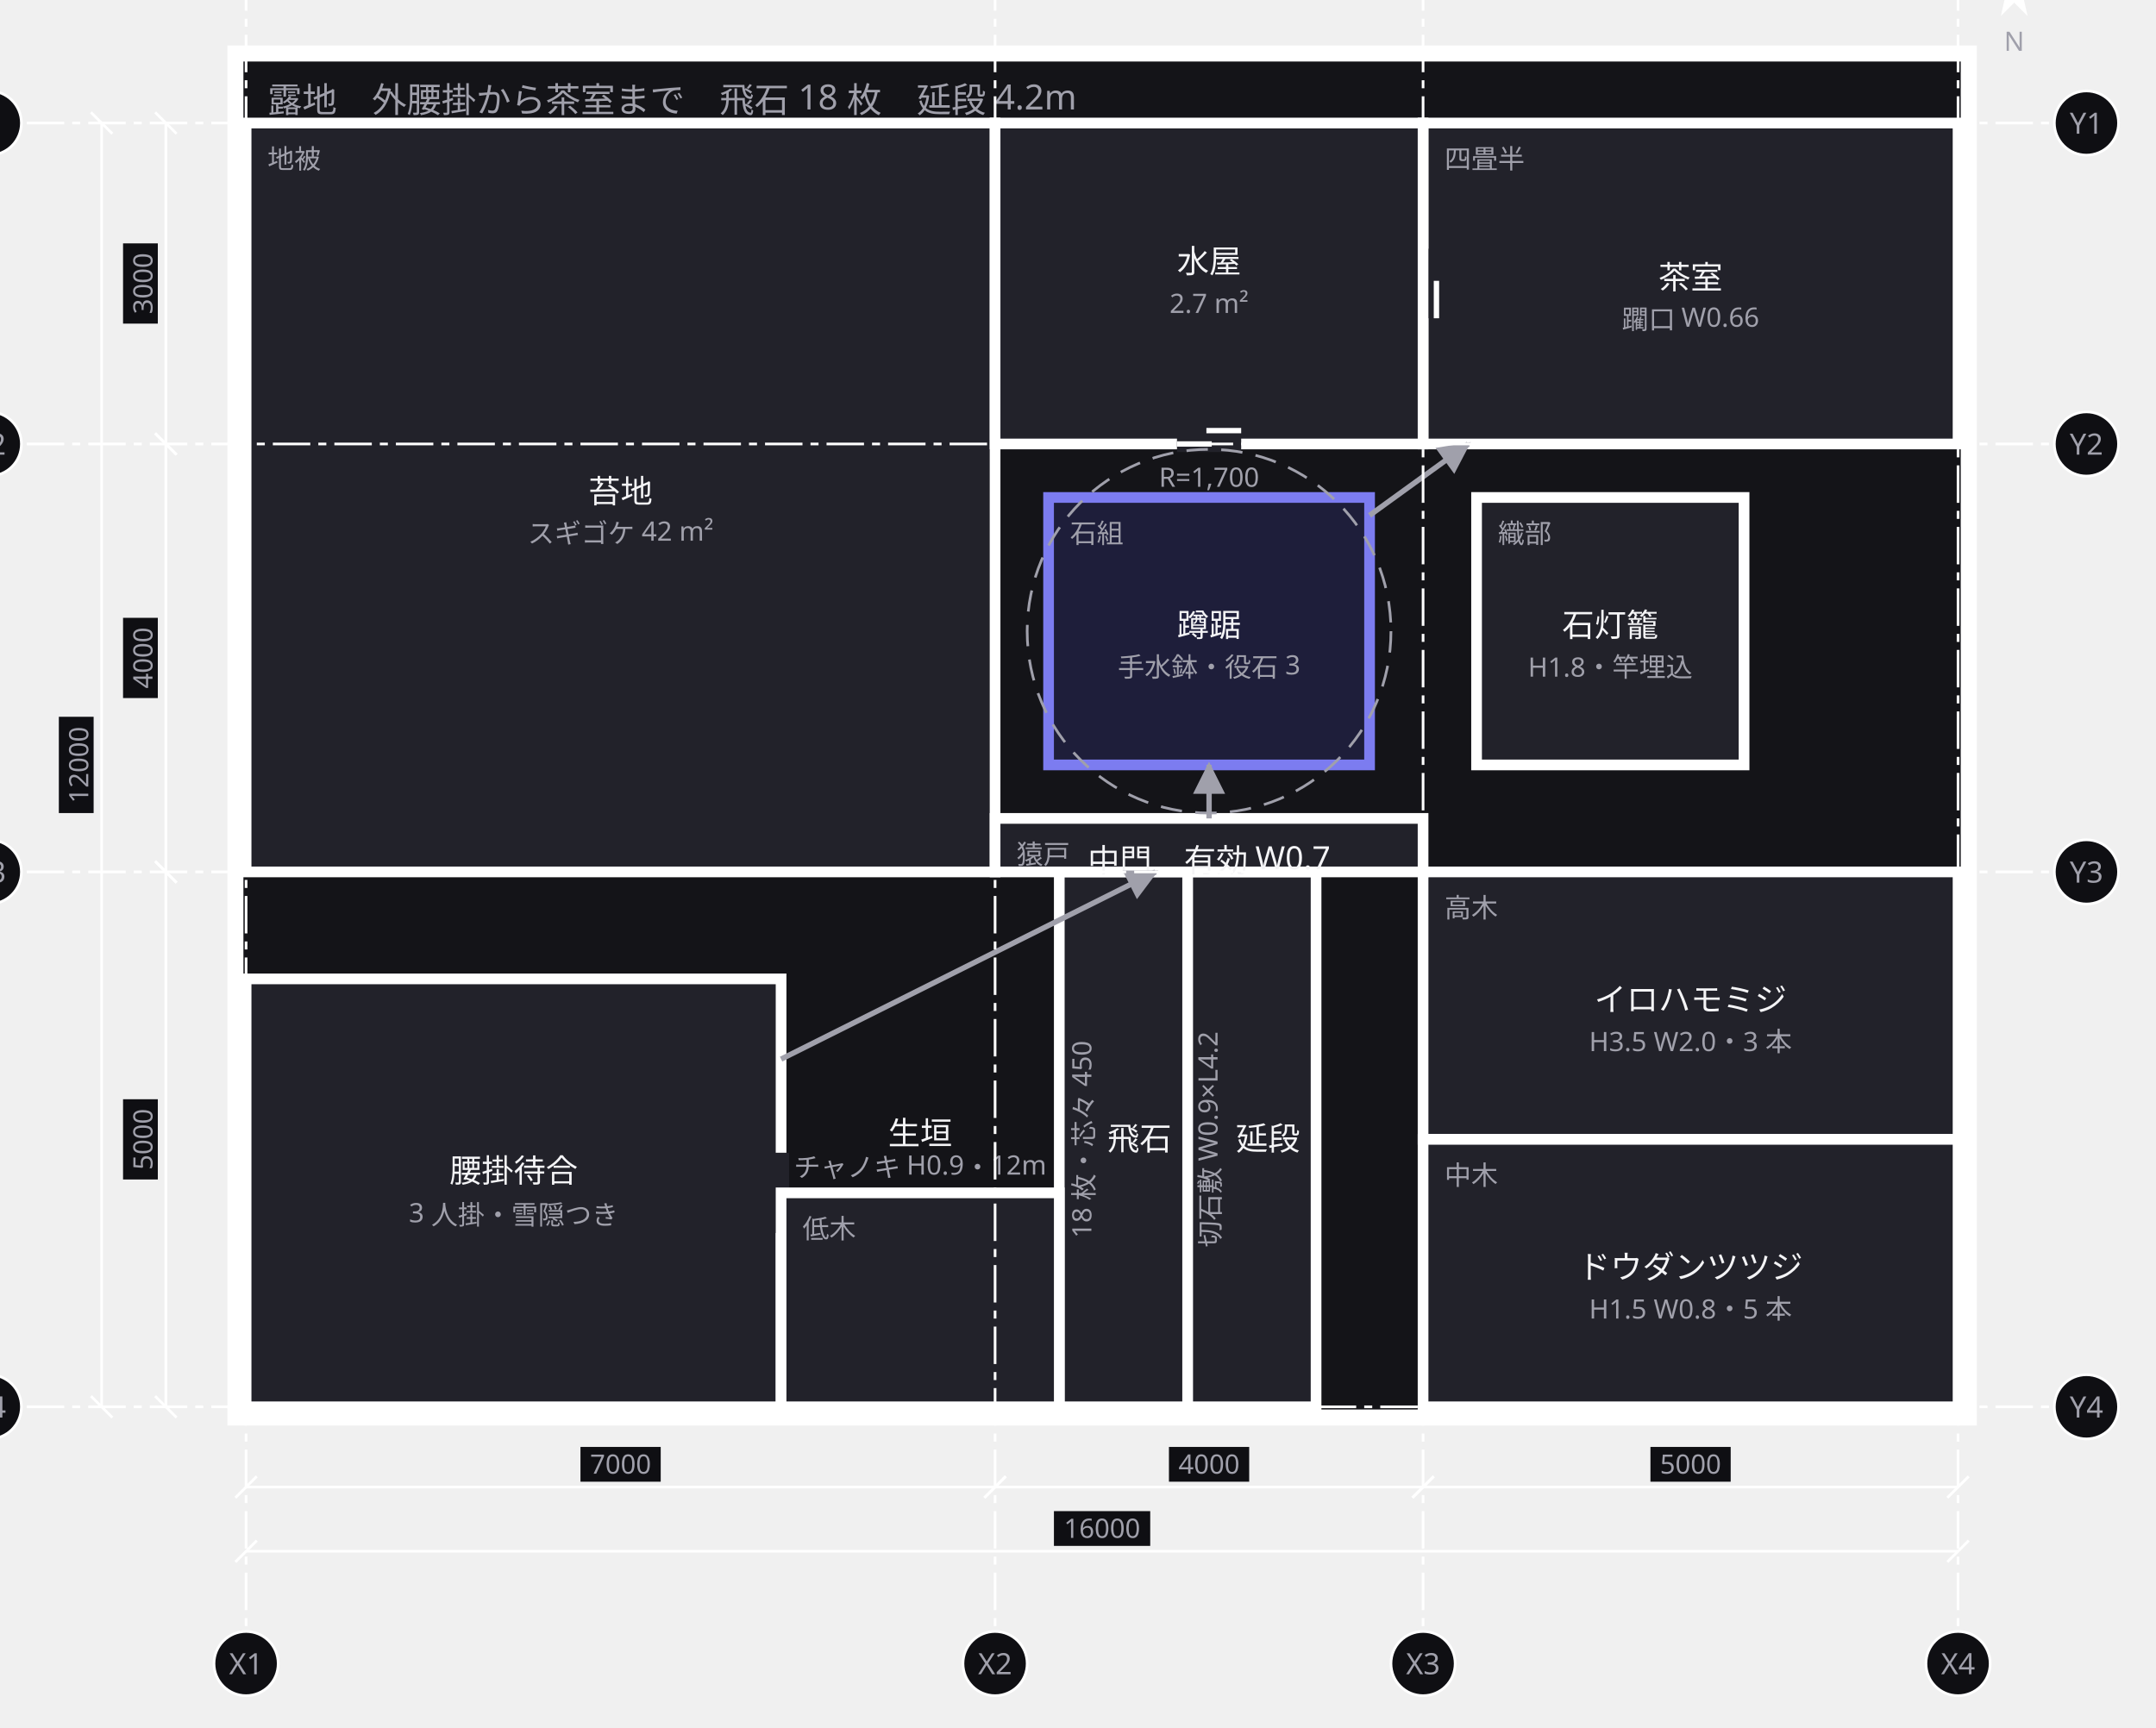
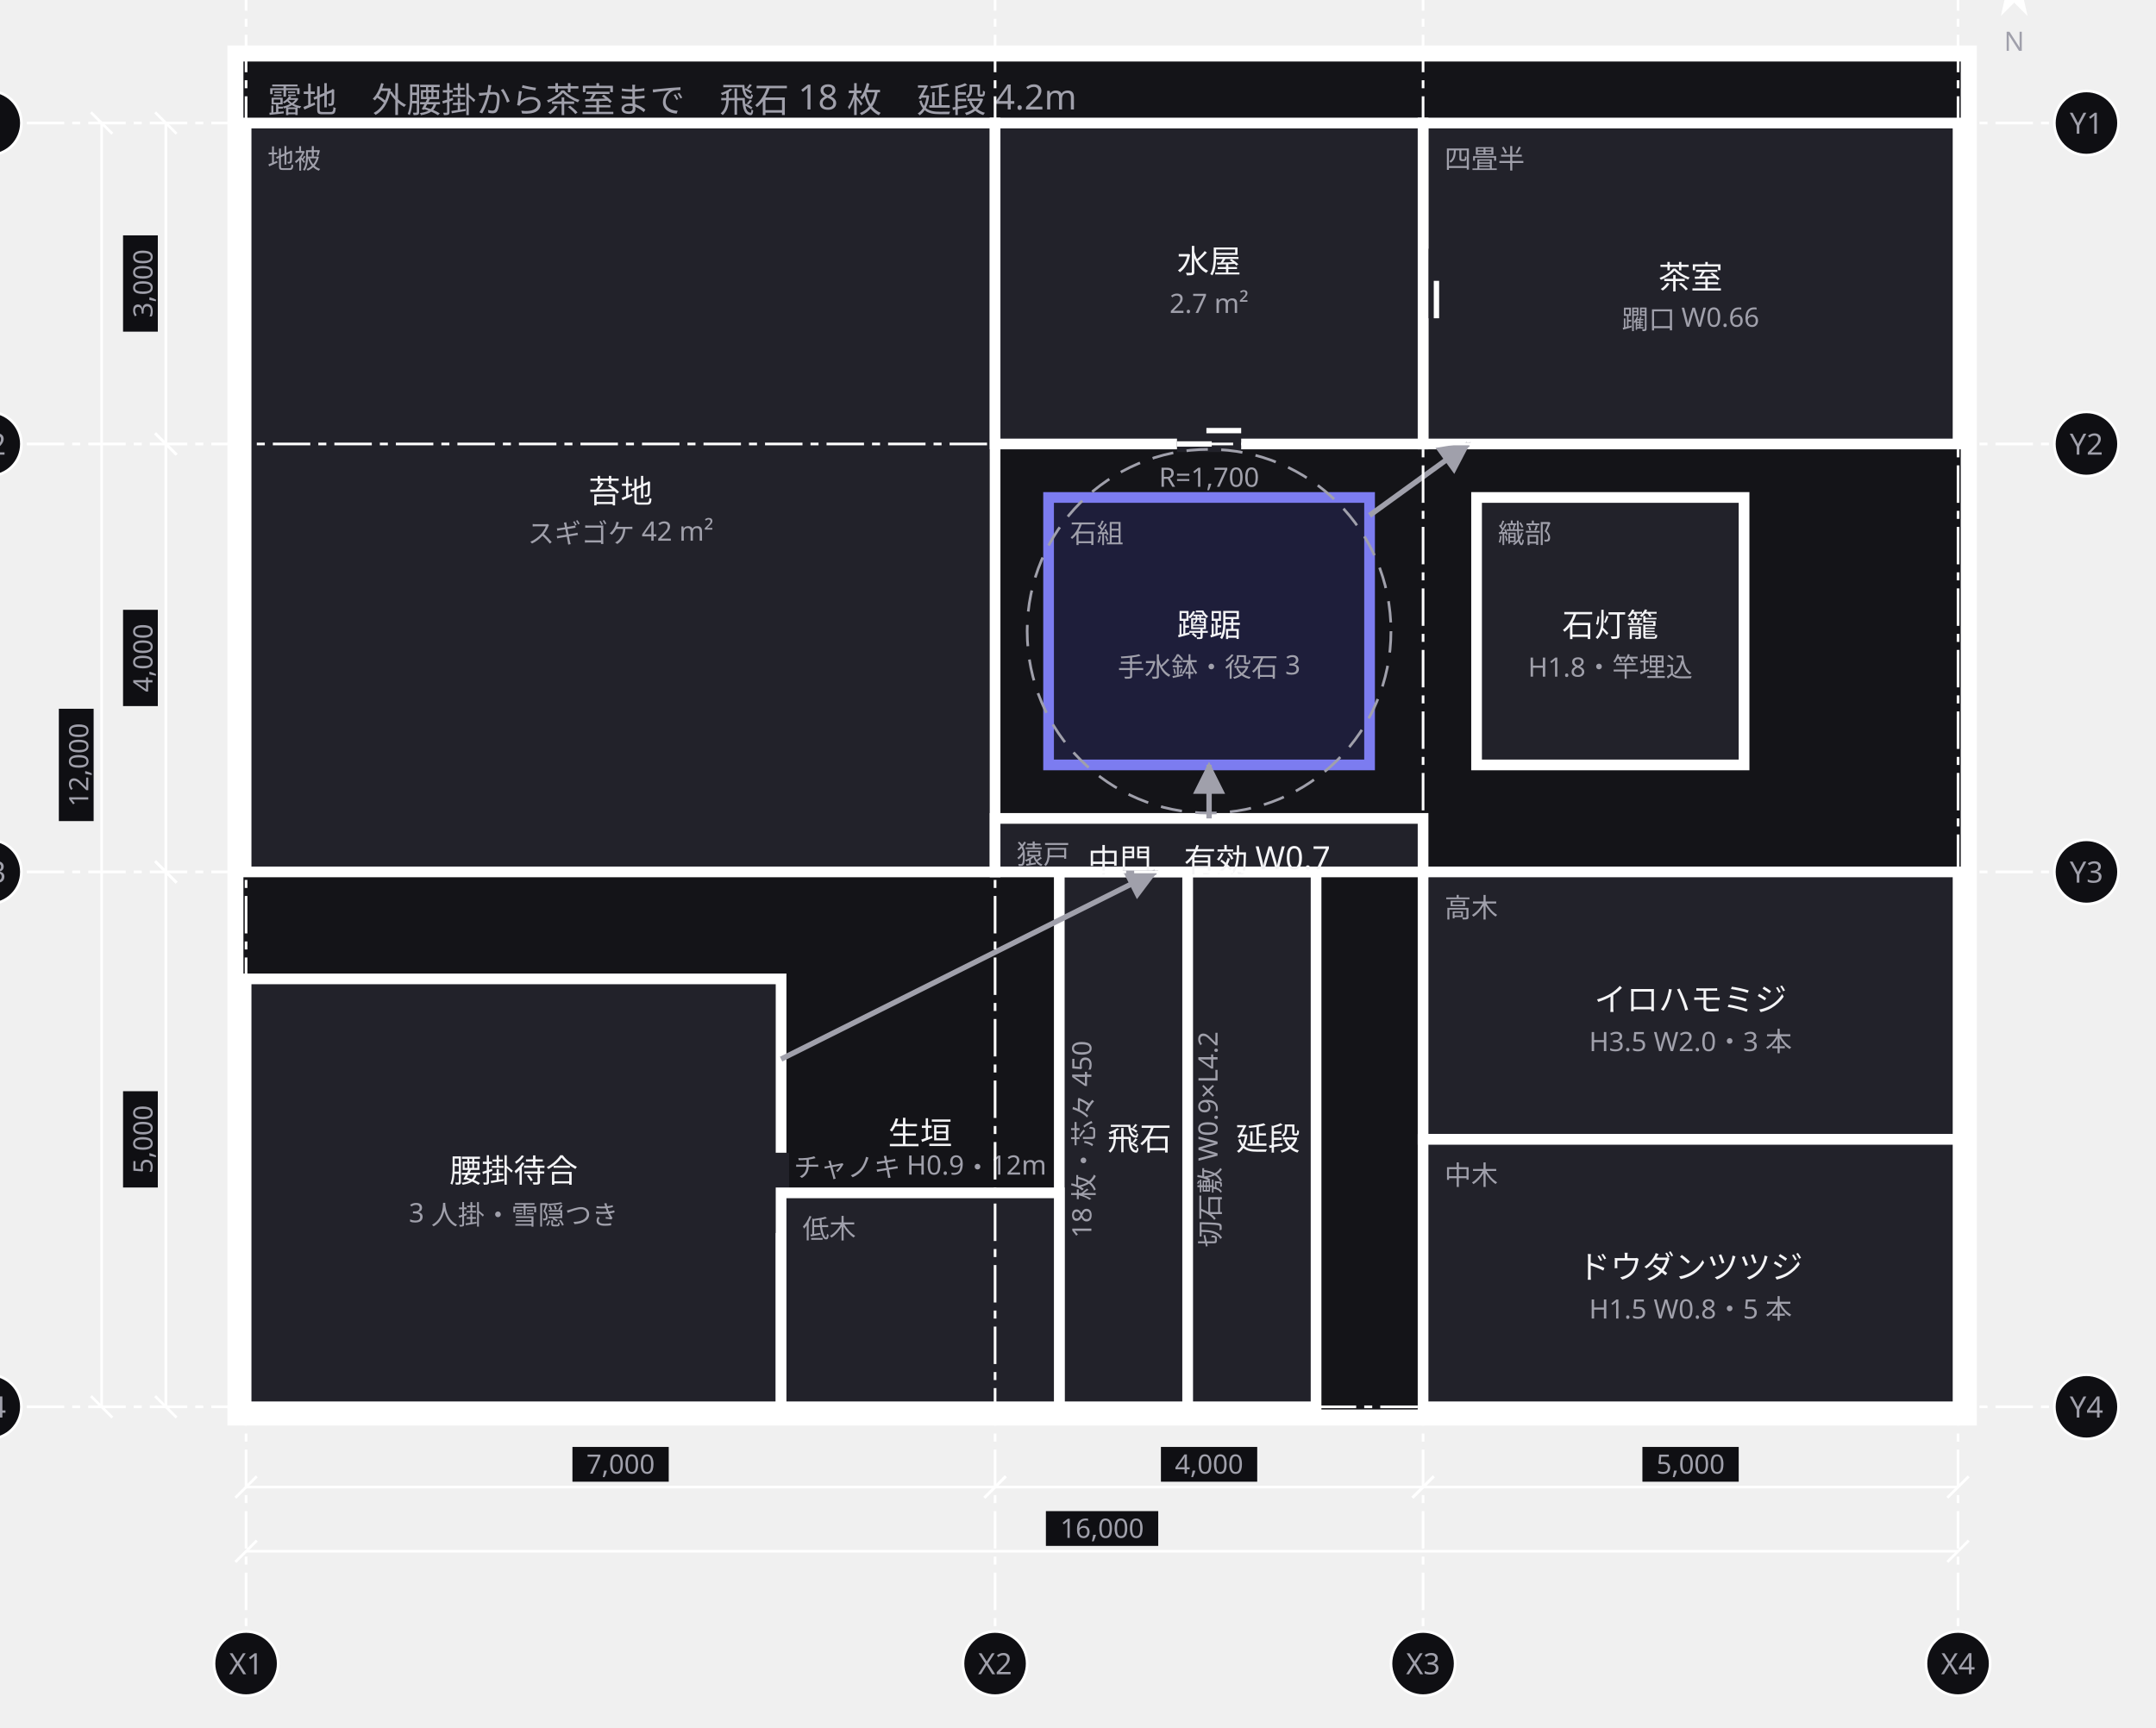
<svg xmlns="http://www.w3.org/2000/svg" width="806" height="646" viewBox="0 0 806 646">
  <defs>
    <marker id="arrow" viewBox="0 0 10 10" refX="9" refY="5" markerWidth="6" markerHeight="6" orient="auto">
      <path d="M 0 0 L 10 5 L 0 10 z" fill="#a0a0ab" />
    </marker>
  </defs>
  <g data-group="roji">
    <rect x="88" y="20" width="648" height="510" fill="#141418" stroke="#ffffff" stroke-width="6" />
    <text x="100" y="42" font-family="sans-serif" font-size="13" fill="#a0a0ab">露地　外腰掛から茶室まで　飛石 18 枚　延段 4.2m</text>
  </g>
  <g data-node="koke" data-pinned="false" data-shape="rect">
    <rect x="92" y="46" width="280" height="280" fill="#22222a" stroke="#ffffff" stroke-width="4" />
    <text x="100" y="63" font-family="sans-serif" font-size="10" fill="#a0a0ab">地被</text>
    <text x="232" y="188" text-anchor="middle" font-family="sans-serif" font-size="12" fill="#f4f4f6">苔地</text>
    <text x="232" y="203" text-anchor="middle" font-family="sans-serif" font-size="10" fill="#a0a0ab">スギゴケ 42 m²</text>
  </g>
  <g data-node="koshikake" data-pinned="false" data-shape="rect">
    <rect x="92" y="366" width="200" height="160" fill="#22222a" stroke="#ffffff" stroke-width="4" />
    <line x1="292" y1="431" x2="292" y2="461" stroke="#22222a" stroke-width="6" />
    <text x="192" y="442" text-anchor="middle" font-family="sans-serif" font-size="12" fill="#f4f4f6">腰掛待合</text>
    <text x="192" y="457" text-anchor="middle" font-family="sans-serif" font-size="10" fill="#a0a0ab">3 人掛・雪隠つき</text>
  </g>
  <g data-node="chashitsu" data-pinned="false" data-shape="rect">
    <rect x="532" y="46" width="200" height="120" fill="#22222a" stroke="#ffffff" stroke-width="4" />
    <line x1="532" y1="93" x2="532" y2="119" stroke="#22222a" stroke-width="6" />
    <line x1="532" y1="93" x2="532" y2="107" stroke="#ffffff" stroke-width="2" />
    <line x1="537" y1="105" x2="537" y2="119" stroke="#ffffff" stroke-width="2" />
    <text x="540" y="63" font-family="sans-serif" font-size="10" fill="#a0a0ab">四畳半</text>
    <text x="632" y="108" text-anchor="middle" font-family="sans-serif" font-size="12" fill="#f4f4f6">茶室</text>
    <text x="632" y="123" text-anchor="middle" font-family="sans-serif" font-size="10" fill="#a0a0ab">躙口 W0.66</text>
  </g>
  <g data-node="momiji" data-pinned="false" data-shape="rect">
    <rect x="532" y="326" width="200" height="100" fill="#22222a" stroke="#ffffff" stroke-width="4" />
    <text x="540" y="343" font-family="sans-serif" font-size="10" fill="#a0a0ab">高木</text>
    <text x="632" y="378" text-anchor="middle" font-family="sans-serif" font-size="12" fill="#f4f4f6">イロハモミジ</text>
    <text x="632" y="393" text-anchor="middle" font-family="sans-serif" font-size="10" fill="#a0a0ab">H3.5 W2.0・3 本</text>
  </g>
  <g data-node="doudan" data-pinned="false" data-shape="rect">
    <rect x="532" y="426" width="200" height="100" fill="#22222a" stroke="#ffffff" stroke-width="4" />
    <text x="540" y="443" font-family="sans-serif" font-size="10" fill="#a0a0ab">中木</text>
    <text x="632" y="478" text-anchor="middle" font-family="sans-serif" font-size="12" fill="#f4f4f6">ドウダンツツジ</text>
    <text x="632" y="493" text-anchor="middle" font-family="sans-serif" font-size="10" fill="#a0a0ab">H1.5 W0.8・5 本</text>
  </g>
  <g data-node="mizuya" data-pinned="false" data-shape="rect">
    <rect x="372" y="46" width="160" height="120" fill="#22222a" stroke="#ffffff" stroke-width="4" />
    <line x1="440" y1="166" x2="464" y2="166" stroke="#22222a" stroke-width="6" />
    <line x1="440" y1="166" x2="453" y2="166" stroke="#ffffff" stroke-width="2" />
    <line x1="451" y1="161" x2="464" y2="161" stroke="#ffffff" stroke-width="2" />
    <text x="452" y="102" text-anchor="middle" font-family="sans-serif" font-size="12" fill="#f4f4f6">水屋</text>
    <text x="452" y="117" text-anchor="middle" font-family="sans-serif" font-size="10" fill="#a0a0ab">2.7 m²</text>
  </g>
  <g data-node="tsukubai" data-pinned="false" data-appearance="primary" data-shape="rect">
    <rect x="392" y="186" width="120" height="100" fill="#1e1e3a" stroke="#7c7cf0" stroke-width="4" />
    <text x="400" y="203" font-family="sans-serif" font-size="10" fill="#a0a0ab">石組</text>
    <text x="452" y="238" text-anchor="middle" font-family="sans-serif" font-size="12" fill="#f4f4f6">蹲踞</text>
    <text x="452" y="253" text-anchor="middle" font-family="sans-serif" font-size="10" fill="#a0a0ab">手水鉢・役石 3</text>
  </g>
  <g data-node="toro" data-pinned="false" data-shape="rect">
    <rect x="552" y="186" width="100" height="100" fill="#22222a" stroke="#ffffff" stroke-width="4" />
    <text x="560" y="203" font-family="sans-serif" font-size="10" fill="#a0a0ab">織部</text>
    <text x="602" y="238" text-anchor="middle" font-family="sans-serif" font-size="12" fill="#f4f4f6">石灯籠</text>
    <text x="602" y="253" text-anchor="middle" font-family="sans-serif" font-size="10" fill="#a0a0ab">H1.8・竿埋込</text>
  </g>
  <g data-node="tobiishi" data-pinned="false" data-shape="rect">
    <rect x="396" y="326" width="48" height="200" fill="#22222a" stroke="#ffffff" stroke-width="4" />
    <text x="426" y="430" text-anchor="middle" font-family="sans-serif" font-size="12" fill="#f4f4f6">飛石</text>
    <text x="408" y="426" text-anchor="middle" font-family="sans-serif" font-size="10" fill="#a0a0ab" transform="rotate(-90 408 426)">18 枚・芯々 450</text>
  </g>
  <g data-node="nobedan" data-pinned="false" data-shape="rect">
    <rect x="444" y="326" width="48" height="200" fill="#22222a" stroke="#ffffff" stroke-width="4" />
    <text x="474" y="430" text-anchor="middle" font-family="sans-serif" font-size="12" fill="#f4f4f6">延段</text>
    <text x="456" y="426" text-anchor="middle" font-family="sans-serif" font-size="10" fill="#a0a0ab" transform="rotate(-90 456 426)">切石敷 W0.9×L4.2</text>
  </g>
  <g data-node="ikegaki" data-pinned="false" data-shape="rect">
    <rect x="292" y="446" width="104" height="80" fill="#22222a" stroke="#ffffff" stroke-width="4" />
    <text x="300" y="463" font-family="sans-serif" font-size="10" fill="#a0a0ab">低木</text>
    <text x="344" y="428" text-anchor="middle" font-family="sans-serif" font-size="12" fill="#f4f4f6">生垣</text>
    <text x="344" y="440" text-anchor="middle" font-family="sans-serif" font-size="10" fill="#a0a0ab">チャノキ H0.9・12m</text>
  </g>
  <g data-node="chumon" data-pinned="false" data-shape="rect">
    <rect x="372" y="306" width="160" height="20" fill="#22222a" stroke="#ffffff" stroke-width="4" />
    <text x="380" y="323" font-family="sans-serif" font-size="10" fill="#a0a0ab">猿戸</text>
    <text x="452" y="326" text-anchor="middle" font-family="sans-serif" font-size="12" fill="#f4f4f6">中門　有効 W0.7</text>
  </g>
  <g data-edge="koshikake&gt;chumon" data-pinned="false">
    <path d="M 292 396 L 432 326" fill="none" stroke="#a0a0ab" stroke-width="2" marker-end="url(#arrow)" />
  </g>
  <g data-edge="chumon&gt;tsukubai" data-pinned="false">
    <path d="M 452 306 L 452 286" fill="none" stroke="#a0a0ab" stroke-width="2" marker-end="url(#arrow)" />
  </g>
  <g data-edge="tsukubai&gt;chashitsu" data-pinned="false">
    <path d="M 512 192.7 L 548.9 166" fill="none" stroke="#a0a0ab" stroke-width="2" marker-end="url(#arrow)" />
  </g>
  <g data-range="tsukubai">
    <circle cx="452" cy="236" r="68" fill="none" stroke="#a0a0ab" stroke-width="1" stroke-dasharray="8 5" />
    <text x="452" y="182" text-anchor="middle" font-family="sans-serif" font-size="10" fill="#a0a0ab">R=1,700</text>
  </g>
  <g data-grid="true">
    <line x1="92" y1="-10" x2="92" y2="608" stroke="#ffffff" stroke-width="1" stroke-dasharray="14 3 3 3" />
    <circle cx="92" cy="-24" r="12" fill="#0f0f13" stroke="#ffffff" />
    <text x="92" y="-20" text-anchor="middle" font-family="sans-serif" font-size="11" fill="#a0a0ab">X1</text>
    <circle cx="92" cy="622" r="12" fill="#0f0f13" stroke="#ffffff" />
    <text x="92" y="626" text-anchor="middle" font-family="sans-serif" font-size="11" fill="#a0a0ab">X1</text>
    <line x1="372" y1="-10" x2="372" y2="608" stroke="#ffffff" stroke-width="1" stroke-dasharray="14 3 3 3" />
    <circle cx="372" cy="-24" r="12" fill="#0f0f13" stroke="#ffffff" />
    <text x="372" y="-20" text-anchor="middle" font-family="sans-serif" font-size="11" fill="#a0a0ab">X2</text>
    <circle cx="372" cy="622" r="12" fill="#0f0f13" stroke="#ffffff" />
    <text x="372" y="626" text-anchor="middle" font-family="sans-serif" font-size="11" fill="#a0a0ab">X2</text>
    <line x1="532" y1="-10" x2="532" y2="608" stroke="#ffffff" stroke-width="1" stroke-dasharray="14 3 3 3" />
    <circle cx="532" cy="-24" r="12" fill="#0f0f13" stroke="#ffffff" />
    <text x="532" y="-20" text-anchor="middle" font-family="sans-serif" font-size="11" fill="#a0a0ab">X3</text>
    <circle cx="532" cy="622" r="12" fill="#0f0f13" stroke="#ffffff" />
    <text x="532" y="626" text-anchor="middle" font-family="sans-serif" font-size="11" fill="#a0a0ab">X3</text>
    <line x1="732" y1="-10" x2="732" y2="608" stroke="#ffffff" stroke-width="1" stroke-dasharray="14 3 3 3" />
    <circle cx="732" cy="-24" r="12" fill="#0f0f13" stroke="#ffffff" />
    <text x="732" y="-20" text-anchor="middle" font-family="sans-serif" font-size="11" fill="#a0a0ab">X4</text>
    <circle cx="732" cy="622" r="12" fill="#0f0f13" stroke="#ffffff" />
    <text x="732" y="626" text-anchor="middle" font-family="sans-serif" font-size="11" fill="#a0a0ab">X4</text>
    <line x1="10" y1="46" x2="766" y2="46" stroke="#ffffff" stroke-width="1" stroke-dasharray="14 3 3 3" />
    <circle cx="-4" cy="46" r="12" fill="#0f0f13" stroke="#ffffff" />
    <text x="-4" y="50" text-anchor="middle" font-family="sans-serif" font-size="11" fill="#a0a0ab">Y1</text>
    <circle cx="780" cy="46" r="12" fill="#0f0f13" stroke="#ffffff" />
    <text x="780" y="50" text-anchor="middle" font-family="sans-serif" font-size="11" fill="#a0a0ab">Y1</text>
    <line x1="10" y1="166" x2="766" y2="166" stroke="#ffffff" stroke-width="1" stroke-dasharray="14 3 3 3" />
    <circle cx="-4" cy="166" r="12" fill="#0f0f13" stroke="#ffffff" />
    <text x="-4" y="170" text-anchor="middle" font-family="sans-serif" font-size="11" fill="#a0a0ab">Y2</text>
    <circle cx="780" cy="166" r="12" fill="#0f0f13" stroke="#ffffff" />
    <text x="780" y="170" text-anchor="middle" font-family="sans-serif" font-size="11" fill="#a0a0ab">Y2</text>
    <line x1="10" y1="326" x2="766" y2="326" stroke="#ffffff" stroke-width="1" stroke-dasharray="14 3 3 3" />
    <circle cx="-4" cy="326" r="12" fill="#0f0f13" stroke="#ffffff" />
    <text x="-4" y="330" text-anchor="middle" font-family="sans-serif" font-size="11" fill="#a0a0ab">Y3</text>
    <circle cx="780" cy="326" r="12" fill="#0f0f13" stroke="#ffffff" />
    <text x="780" y="330" text-anchor="middle" font-family="sans-serif" font-size="11" fill="#a0a0ab">Y3</text>
    <line x1="10" y1="526" x2="766" y2="526" stroke="#ffffff" stroke-width="1" stroke-dasharray="14 3 3 3" />
    <circle cx="-4" cy="526" r="12" fill="#0f0f13" stroke="#ffffff" />
    <text x="-4" y="530" text-anchor="middle" font-family="sans-serif" font-size="11" fill="#a0a0ab">Y4</text>
    <circle cx="780" cy="526" r="12" fill="#0f0f13" stroke="#ffffff" />
    <text x="780" y="530" text-anchor="middle" font-family="sans-serif" font-size="11" fill="#a0a0ab">Y4</text>
  </g>
  <g data-dimensions="true">
    <line x1="92" y1="556" x2="372" y2="556" stroke="#ffffff" stroke-width="1" />
    <line x1="88" y1="560" x2="96" y2="552" stroke="#ffffff" stroke-width="1" />
    <line x1="368" y1="560" x2="376" y2="552" stroke="#ffffff" stroke-width="1" />
-     <rect x="217" y="541" width="30" height="13" fill="#0f0f13" />
-     <text x="232" y="551" text-anchor="middle" font-family="sans-serif" font-size="10" fill="#a0a0ab">7000</text>
+     <rect x="214" y="541" width="36" height="13" fill="#0f0f13" />
+     <text x="232" y="551" text-anchor="middle" font-family="sans-serif" font-size="10" fill="#a0a0ab">7,000</text>
    <line x1="372" y1="556" x2="532" y2="556" stroke="#ffffff" stroke-width="1" />
    <line x1="368" y1="560" x2="376" y2="552" stroke="#ffffff" stroke-width="1" />
    <line x1="528" y1="560" x2="536" y2="552" stroke="#ffffff" stroke-width="1" />
-     <rect x="437" y="541" width="30" height="13" fill="#0f0f13" />
-     <text x="452" y="551" text-anchor="middle" font-family="sans-serif" font-size="10" fill="#a0a0ab">4000</text>
+     <rect x="434" y="541" width="36" height="13" fill="#0f0f13" />
+     <text x="452" y="551" text-anchor="middle" font-family="sans-serif" font-size="10" fill="#a0a0ab">4,000</text>
    <line x1="532" y1="556" x2="732" y2="556" stroke="#ffffff" stroke-width="1" />
    <line x1="528" y1="560" x2="536" y2="552" stroke="#ffffff" stroke-width="1" />
    <line x1="728" y1="560" x2="736" y2="552" stroke="#ffffff" stroke-width="1" />
-     <rect x="617" y="541" width="30" height="13" fill="#0f0f13" />
-     <text x="632" y="551" text-anchor="middle" font-family="sans-serif" font-size="10" fill="#a0a0ab">5000</text>
+     <rect x="614" y="541" width="36" height="13" fill="#0f0f13" />
+     <text x="632" y="551" text-anchor="middle" font-family="sans-serif" font-size="10" fill="#a0a0ab">5,000</text>
    <line x1="92" y1="580" x2="732" y2="580" stroke="#ffffff" stroke-width="1" />
    <line x1="88" y1="584" x2="96" y2="576" stroke="#ffffff" stroke-width="1" />
    <line x1="728" y1="584" x2="736" y2="576" stroke="#ffffff" stroke-width="1" />
-     <rect x="394" y="565" width="36" height="13" fill="#0f0f13" />
-     <text x="412" y="575" text-anchor="middle" font-family="sans-serif" font-size="10" fill="#a0a0ab">16000</text>
+     <rect x="391" y="565" width="42" height="13" fill="#0f0f13" />
+     <text x="412" y="575" text-anchor="middle" font-family="sans-serif" font-size="10" fill="#a0a0ab">16,000</text>
    <line x1="62" y1="46" x2="62" y2="166" stroke="#ffffff" stroke-width="1" />
    <line x1="58" y1="42" x2="66" y2="50" stroke="#ffffff" stroke-width="1" />
    <line x1="58" y1="162" x2="66" y2="170" stroke="#ffffff" stroke-width="1" />
-     <rect x="46" y="91" width="13" height="30" fill="#0f0f13" />
-     <text x="57" y="106" text-anchor="middle" font-family="sans-serif" font-size="10" fill="#a0a0ab" transform="rotate(-90 57 106)">3000</text>
+     <rect x="46" y="88" width="13" height="36" fill="#0f0f13" />
+     <text x="57" y="106" text-anchor="middle" font-family="sans-serif" font-size="10" fill="#a0a0ab" transform="rotate(-90 57 106)">3,000</text>
    <line x1="62" y1="166" x2="62" y2="326" stroke="#ffffff" stroke-width="1" />
    <line x1="58" y1="162" x2="66" y2="170" stroke="#ffffff" stroke-width="1" />
    <line x1="58" y1="322" x2="66" y2="330" stroke="#ffffff" stroke-width="1" />
-     <rect x="46" y="231" width="13" height="30" fill="#0f0f13" />
-     <text x="57" y="246" text-anchor="middle" font-family="sans-serif" font-size="10" fill="#a0a0ab" transform="rotate(-90 57 246)">4000</text>
+     <rect x="46" y="228" width="13" height="36" fill="#0f0f13" />
+     <text x="57" y="246" text-anchor="middle" font-family="sans-serif" font-size="10" fill="#a0a0ab" transform="rotate(-90 57 246)">4,000</text>
    <line x1="62" y1="326" x2="62" y2="526" stroke="#ffffff" stroke-width="1" />
    <line x1="58" y1="322" x2="66" y2="330" stroke="#ffffff" stroke-width="1" />
    <line x1="58" y1="522" x2="66" y2="530" stroke="#ffffff" stroke-width="1" />
-     <rect x="46" y="411" width="13" height="30" fill="#0f0f13" />
-     <text x="57" y="426" text-anchor="middle" font-family="sans-serif" font-size="10" fill="#a0a0ab" transform="rotate(-90 57 426)">5000</text>
+     <rect x="46" y="408" width="13" height="36" fill="#0f0f13" />
+     <text x="57" y="426" text-anchor="middle" font-family="sans-serif" font-size="10" fill="#a0a0ab" transform="rotate(-90 57 426)">5,000</text>
    <line x1="38" y1="46" x2="38" y2="526" stroke="#ffffff" stroke-width="1" />
    <line x1="34" y1="42" x2="42" y2="50" stroke="#ffffff" stroke-width="1" />
    <line x1="34" y1="522" x2="42" y2="530" stroke="#ffffff" stroke-width="1" />
-     <rect x="22" y="268" width="13" height="36" fill="#0f0f13" />
-     <text x="33" y="286" text-anchor="middle" font-family="sans-serif" font-size="10" fill="#a0a0ab" transform="rotate(-90 33 286)">12000</text>
+     <rect x="22" y="265" width="13" height="42" fill="#0f0f13" />
+     <text x="33" y="286" text-anchor="middle" font-family="sans-serif" font-size="10" fill="#a0a0ab" transform="rotate(-90 33 286)">12,000</text>
    <g transform="rotate(0 753 -3)">
      <path d="M 753 -16 L 758 6 L 753 1 L 748 6 Z" fill="#ffffff" />
    </g>
    <text x="753" y="19" text-anchor="middle" font-family="sans-serif" font-size="10" fill="#a0a0ab">N</text>
  </g>
</svg>
